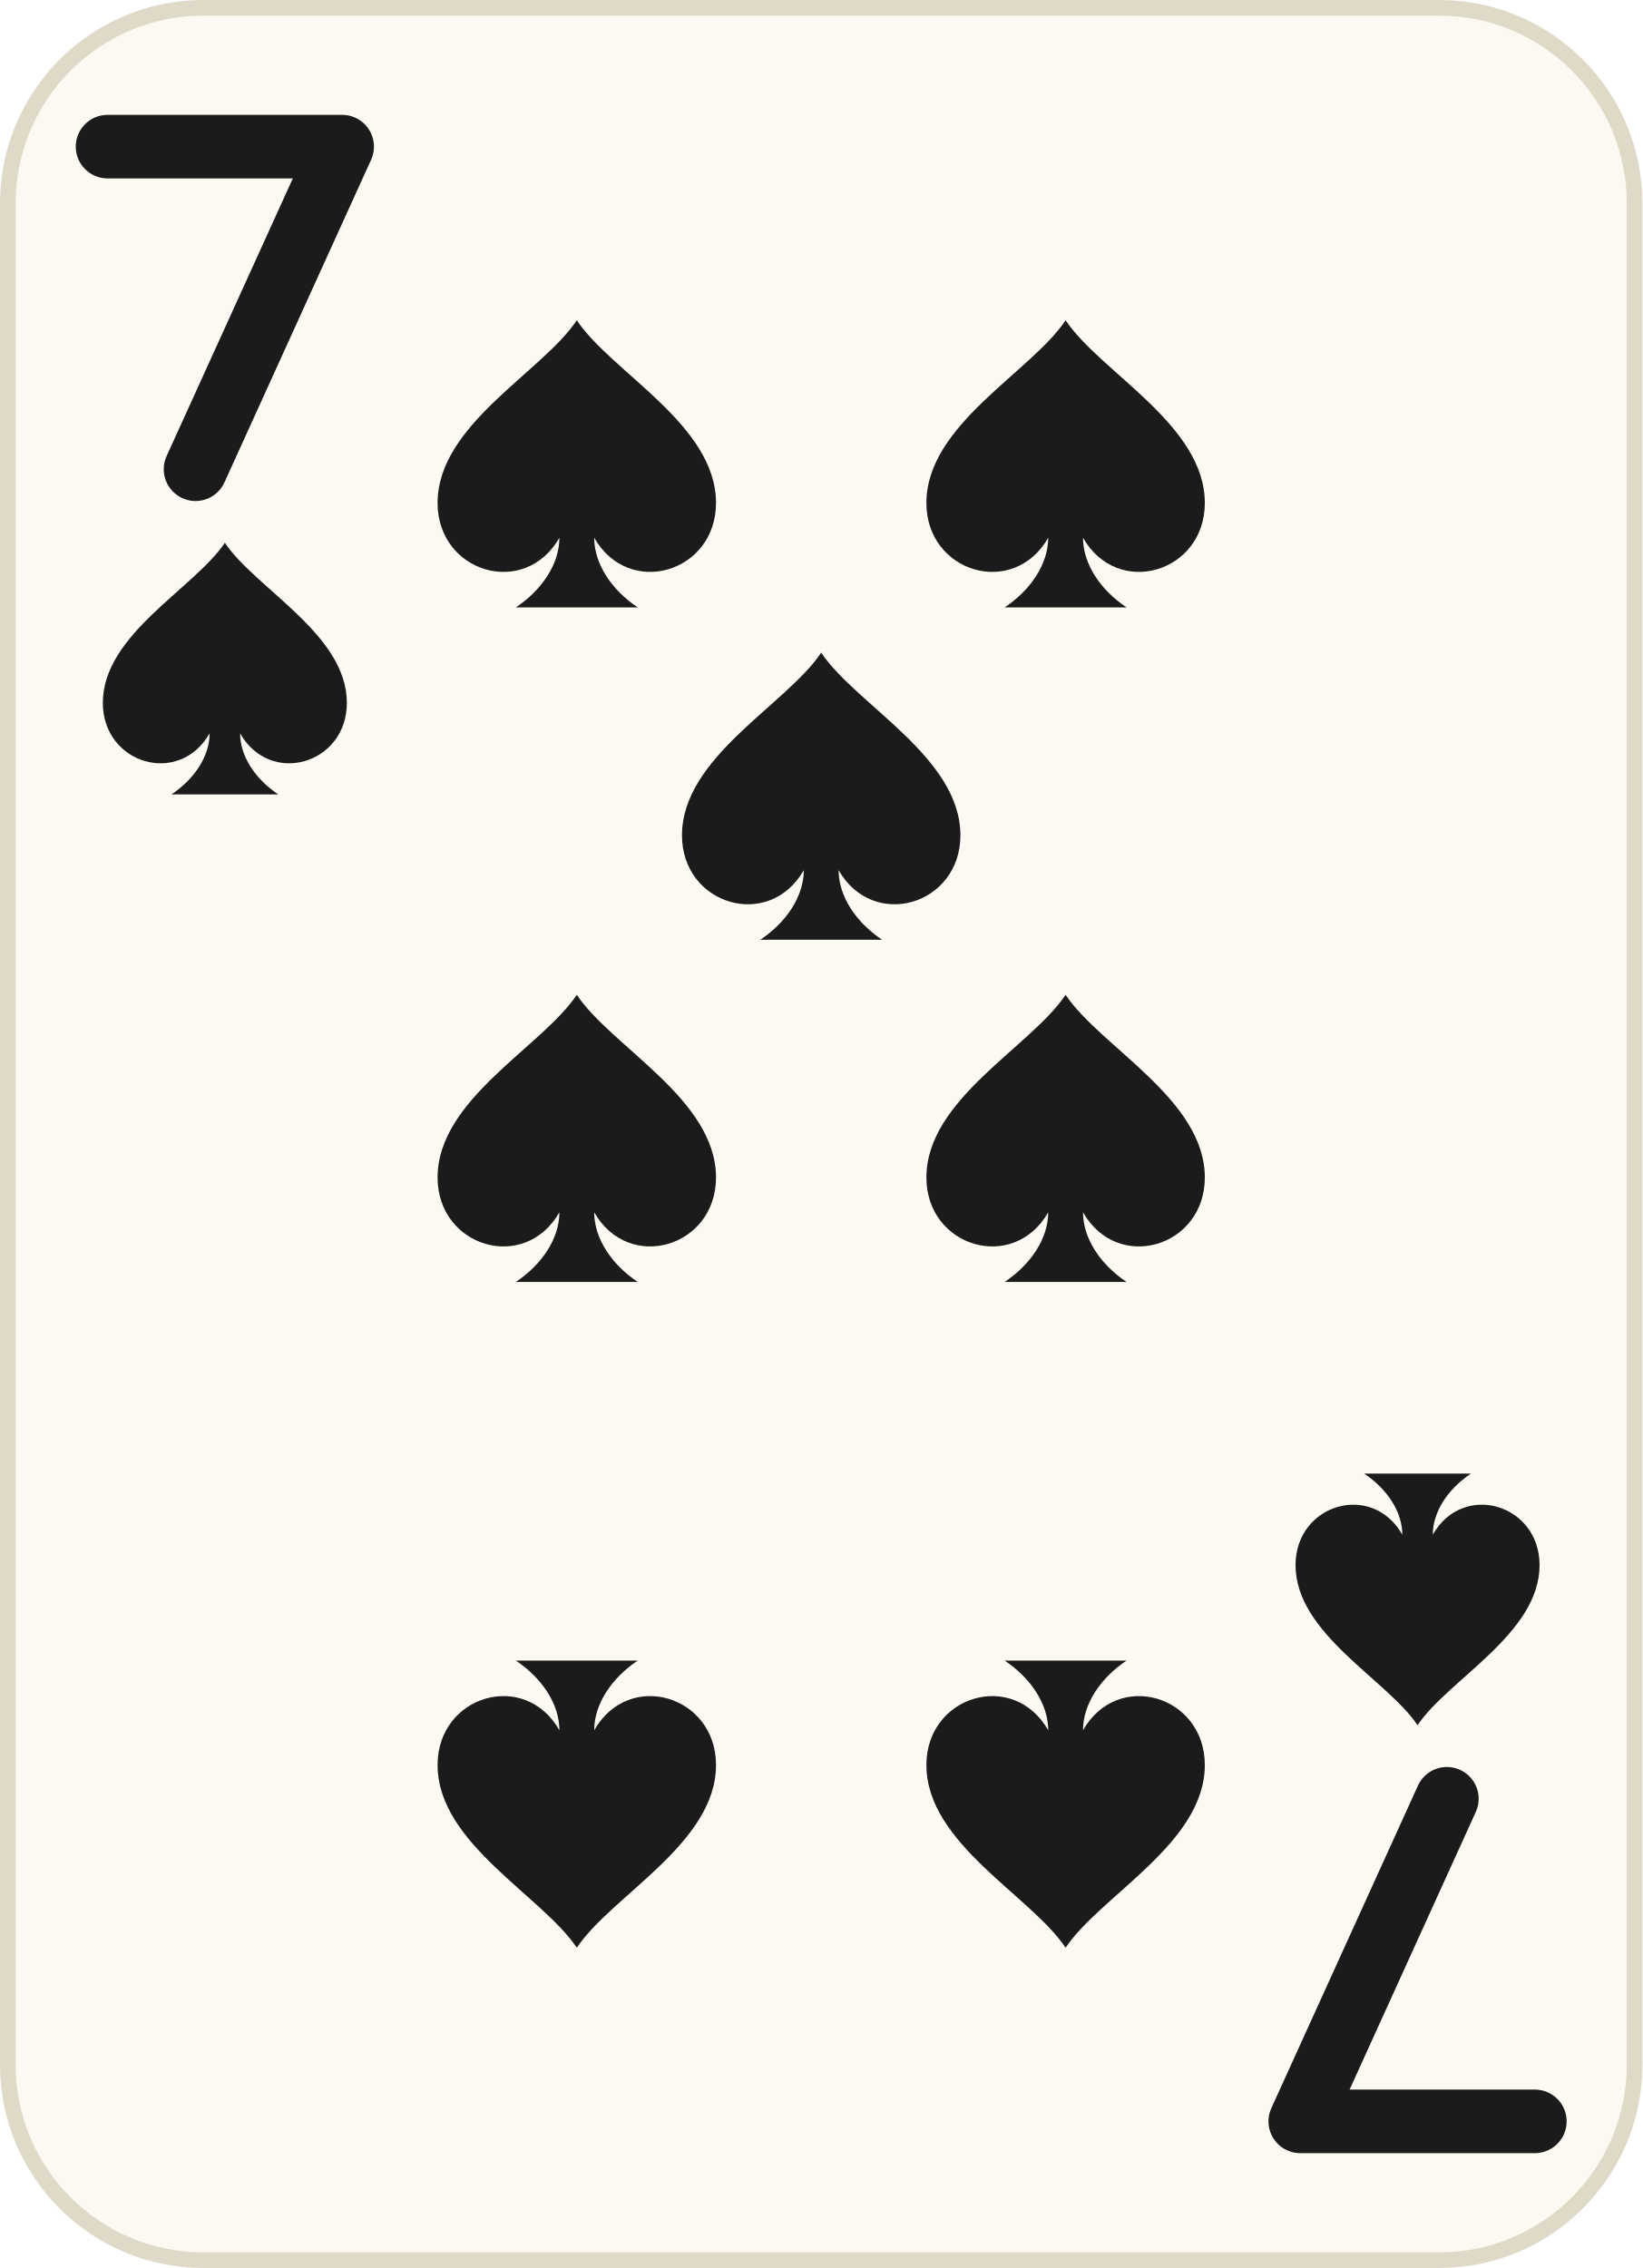
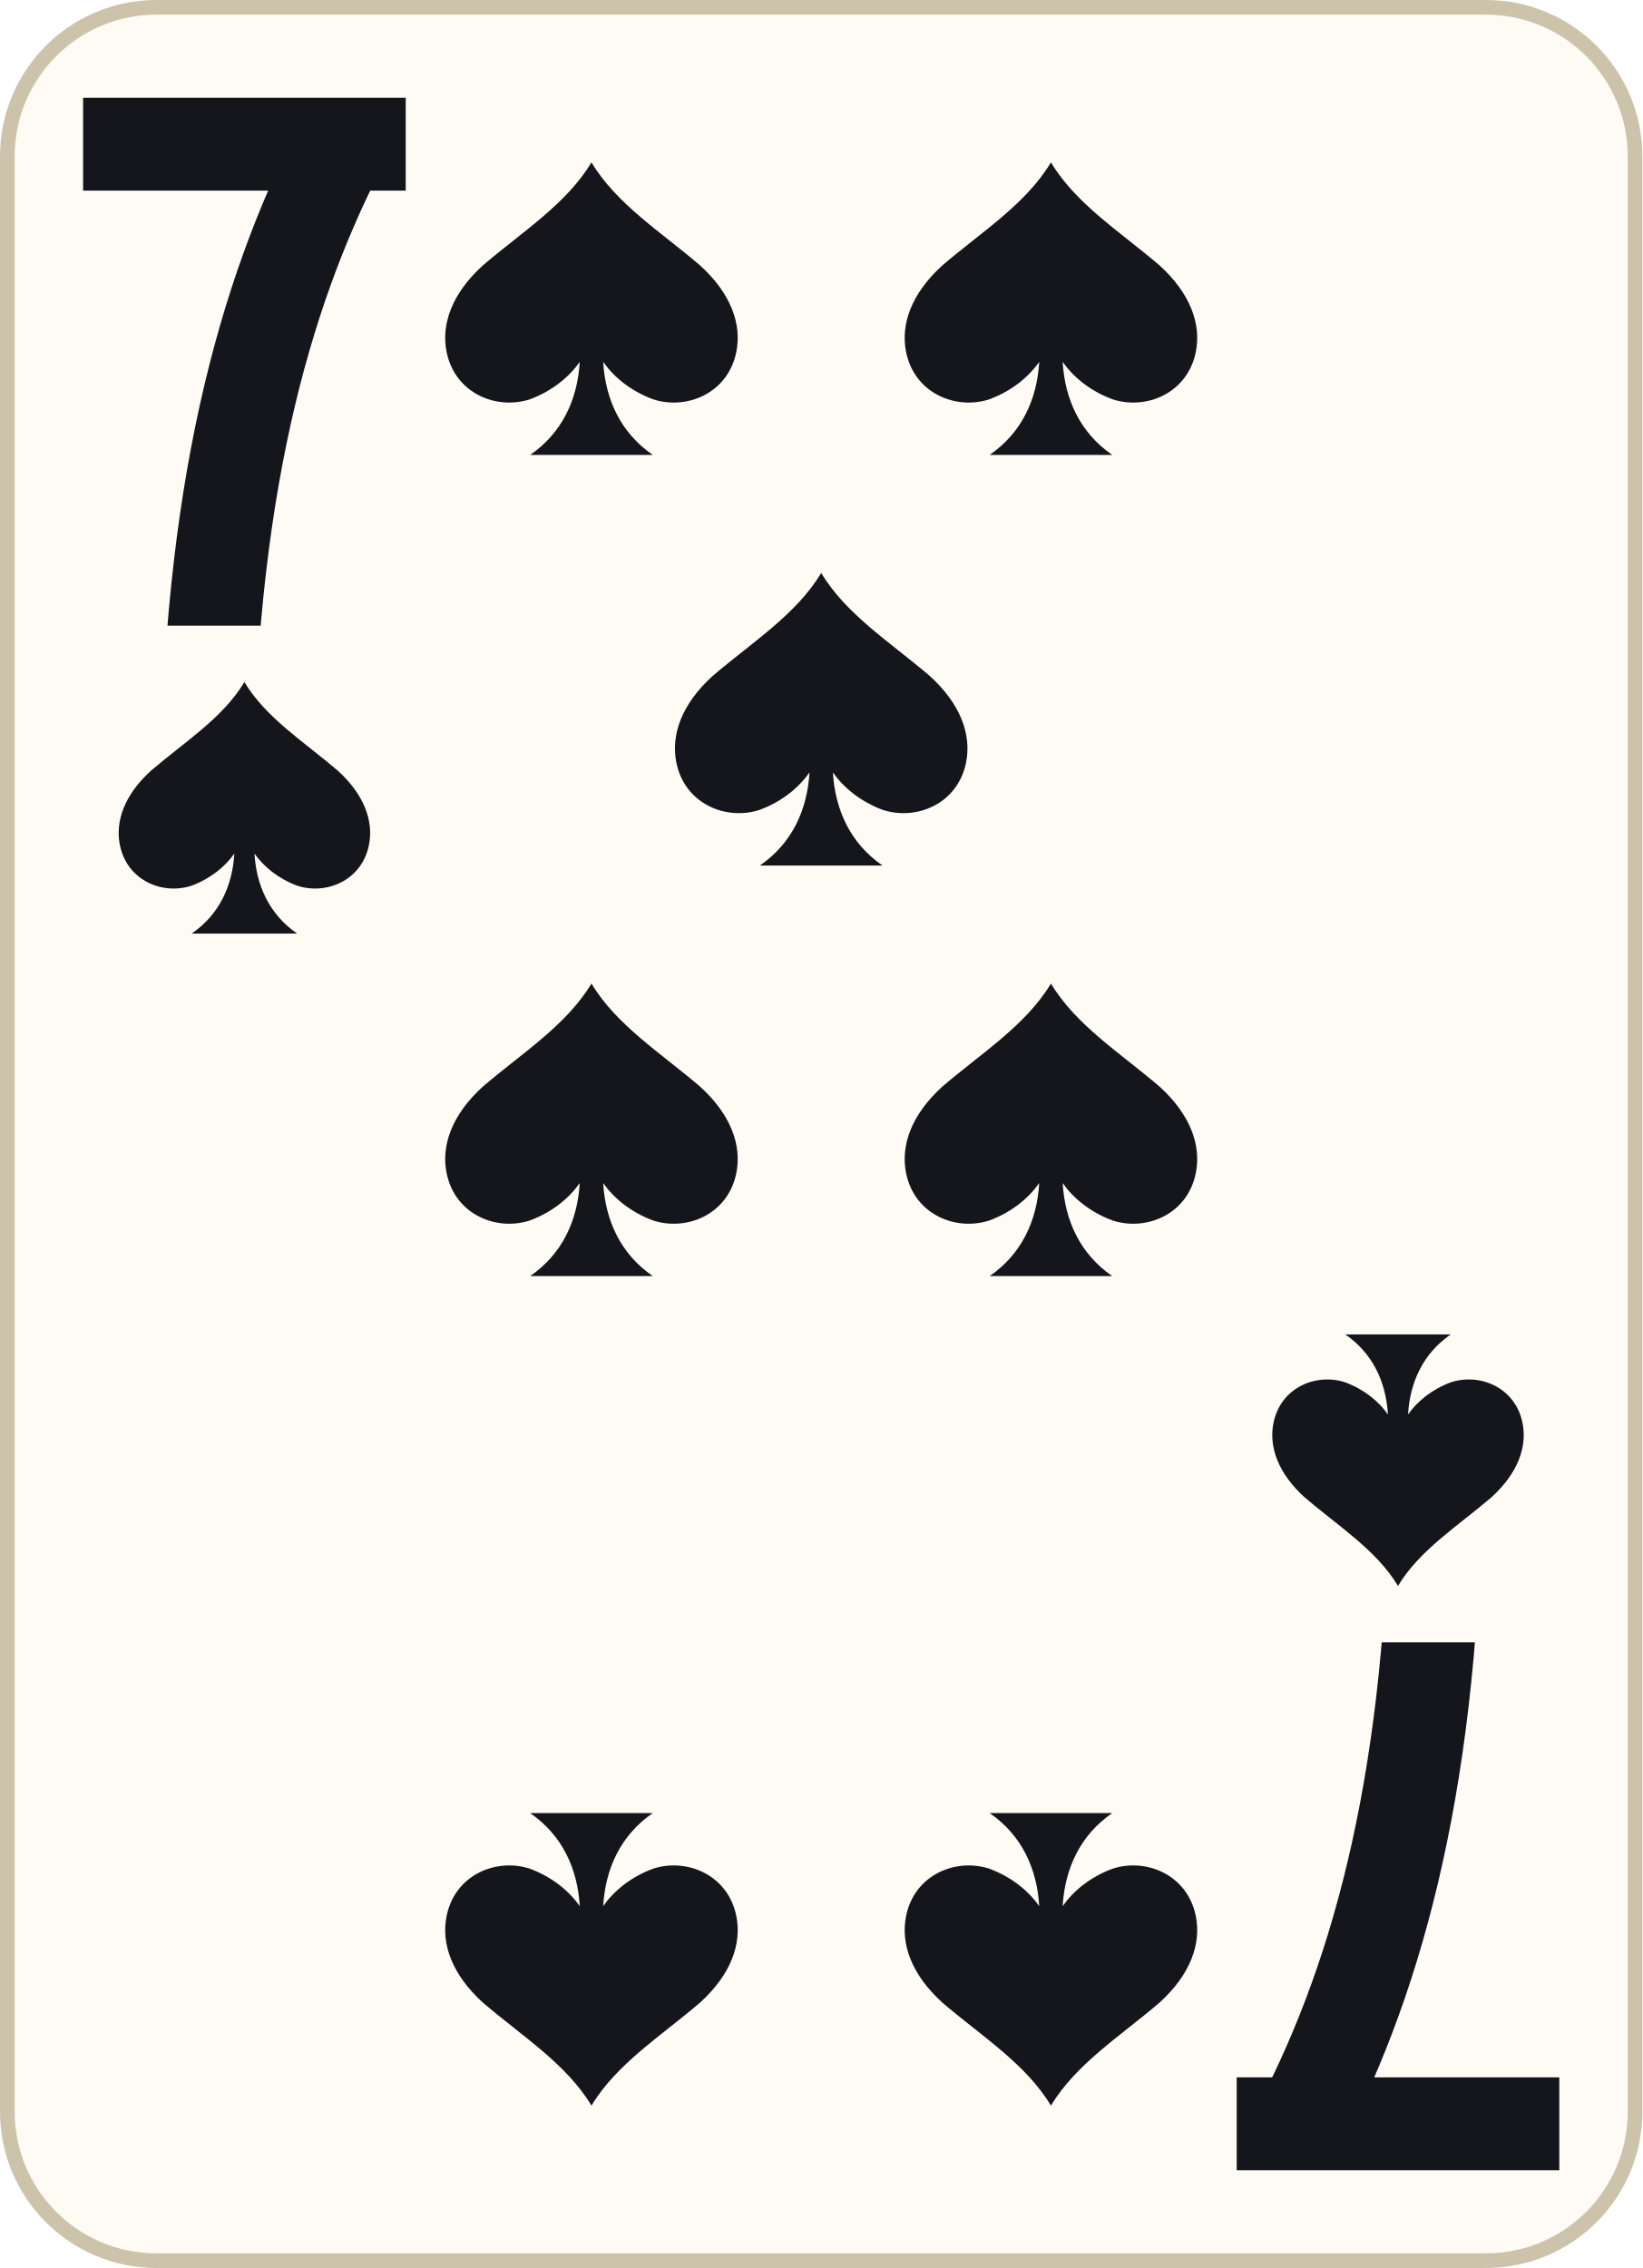
<svg xmlns="http://www.w3.org/2000/svg" width="168" height="232" viewBox="0 0 168 232" preserveAspectRatio="none">
-   <rect x=".8" y=".8" width="166.4" height="230.4" rx="20" fill="#fbf9f1" stroke="#dfd9c8" stroke-width="1.6" />
-   <g color="#1b1b1b" fill="currentColor">
+   <defs>
+     <path id="pip" d="M0-54C9-39 25-29 39-17C50-7 54 4 52 14C49 29 34 35 22 31C14 28 8 23 4.2 17.6C5 31 10.4 43 22 51H-22C-10.4 43-5 31-4.2 17.6C-8 23-14 28-22 31C-34 35-49 29-52 14C-54 4-50-7-39-17C-25-29-9-39 0-54Z" />
+     <clipPath id="rank-box">
+       <rect x="8.5" y="10" width="33" height="54" />
+     </clipPath>
    <g id="index">
-       <path d="M-12 0 H12 L-3 33" transform="translate(23 15)" fill="none" stroke="currentColor" stroke-width="6.5" stroke-linecap="round" stroke-linejoin="round" />
-       <path d="M0-16 C4-10 16-4 16 5 C16 13 6 16 2 9 C2 12 4 15 7 17 H-7 C-4 15-2 12-2 9 C-6 16-16 13-16 5 C-16-4-4-10 0-16Z" transform="translate(23 68) scale(0.78)" />
+       <g clip-path="url(#rank-box)">
+         <path d="M-16.5 4.75H16.5M13.75-2C5.15 12-1.6 30-3.4 58" transform="translate(25 10)" fill="none" stroke="currentColor" stroke-width="9.5" stroke-miterlimit="3" />
+       </g>
+       <use href="#pip" transform="translate(25 83) scale(0.245)" />
    </g>
+   </defs>
+   <rect x=".75" y=".75" width="166.5" height="230.5" rx="15.25" fill="#fdfbf4" stroke="#cdc3ab" stroke-width="1.5" />
+   <g color="#14161b" fill="currentColor">
+     <use href="#pip" transform="translate(60.5 32) scale(0.285)" />
+     <use href="#pip" transform="translate(60.5 116) scale(0.285)" />
+     <use href="#pip" transform="translate(60.5 200) rotate(180) scale(0.285)" />
+     <use href="#pip" transform="translate(107.5 32) scale(0.285)" />
+     <use href="#pip" transform="translate(107.5 116) scale(0.285)" />
+     <use href="#pip" transform="translate(107.5 200) rotate(180) scale(0.285)" />
+     <use href="#pip" transform="translate(84 74) scale(0.285)" />
+     <use href="#index" />
    <use href="#index" transform="rotate(180 84 116)" />
-     <g id="pips">
-       <path d="M0-16 C4-10 16-4 16 5 C16 13 6 16 2 9 C2 12 4 15 7 17 H-7 C-4 15-2 12-2 9 C-6 16-16 13-16 5 C-16-4-4-10 0-16Z" transform="translate(59 47) scale(0.89)" />
-       <path d="M0-16 C4-10 16-4 16 5 C16 13 6 16 2 9 C2 12 4 15 7 17 H-7 C-4 15-2 12-2 9 C-6 16-16 13-16 5 C-16-4-4-10 0-16Z" transform="translate(109 47) scale(0.89)" />
-       <path d="M0-16 C4-10 16-4 16 5 C16 13 6 16 2 9 C2 12 4 15 7 17 H-7 C-4 15-2 12-2 9 C-6 16-16 13-16 5 C-16-4-4-10 0-16Z" transform="translate(84 81) scale(0.89)" />
-       <path d="M0-16 C4-10 16-4 16 5 C16 13 6 16 2 9 C2 12 4 15 7 17 H-7 C-4 15-2 12-2 9 C-6 16-16 13-16 5 C-16-4-4-10 0-16Z" transform="translate(59 116) scale(0.89)" />
-       <path d="M0-16 C4-10 16-4 16 5 C16 13 6 16 2 9 C2 12 4 15 7 17 H-7 C-4 15-2 12-2 9 C-6 16-16 13-16 5 C-16-4-4-10 0-16Z" transform="translate(109 116) scale(0.89)" />
-       <path d="M0-16 C4-10 16-4 16 5 C16 13 6 16 2 9 C2 12 4 15 7 17 H-7 C-4 15-2 12-2 9 C-6 16-16 13-16 5 C-16-4-4-10 0-16Z" transform="translate(59 185) scale(-0.89)" />
-       <path d="M0-16 C4-10 16-4 16 5 C16 13 6 16 2 9 C2 12 4 15 7 17 H-7 C-4 15-2 12-2 9 C-6 16-16 13-16 5 C-16-4-4-10 0-16Z" transform="translate(109 185) scale(-0.89)" />
-     </g>
  </g>
</svg>
